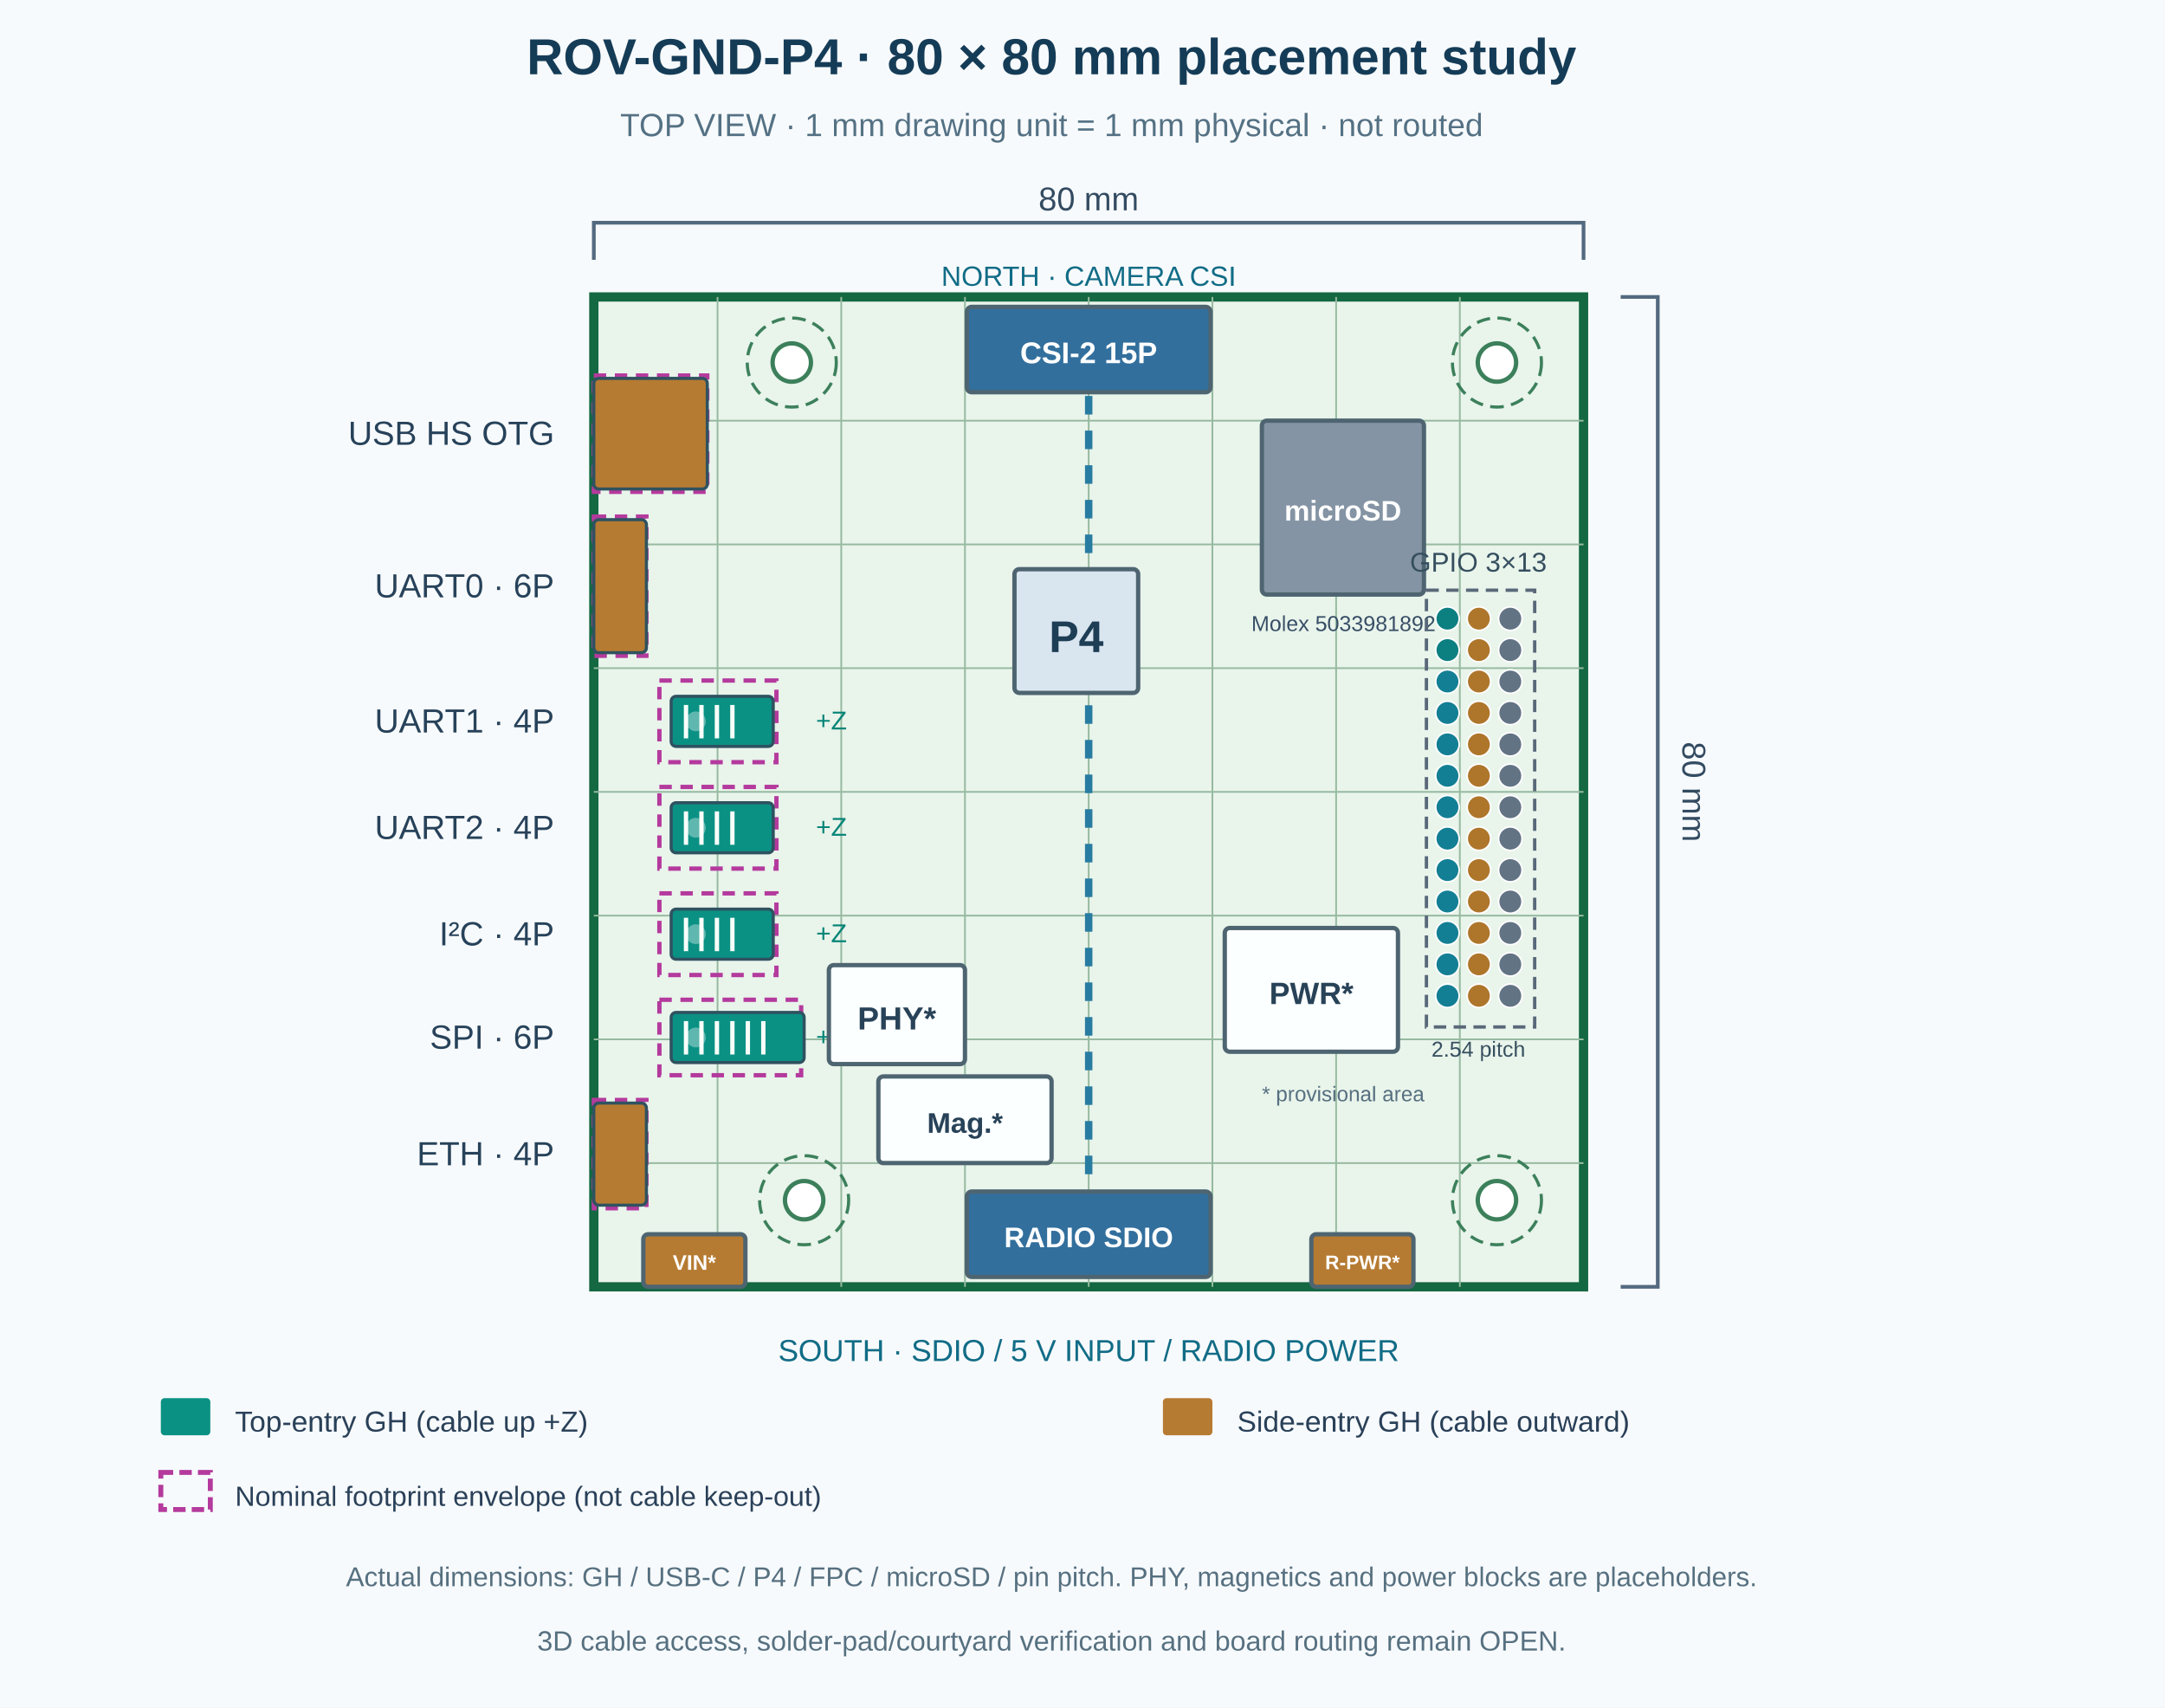
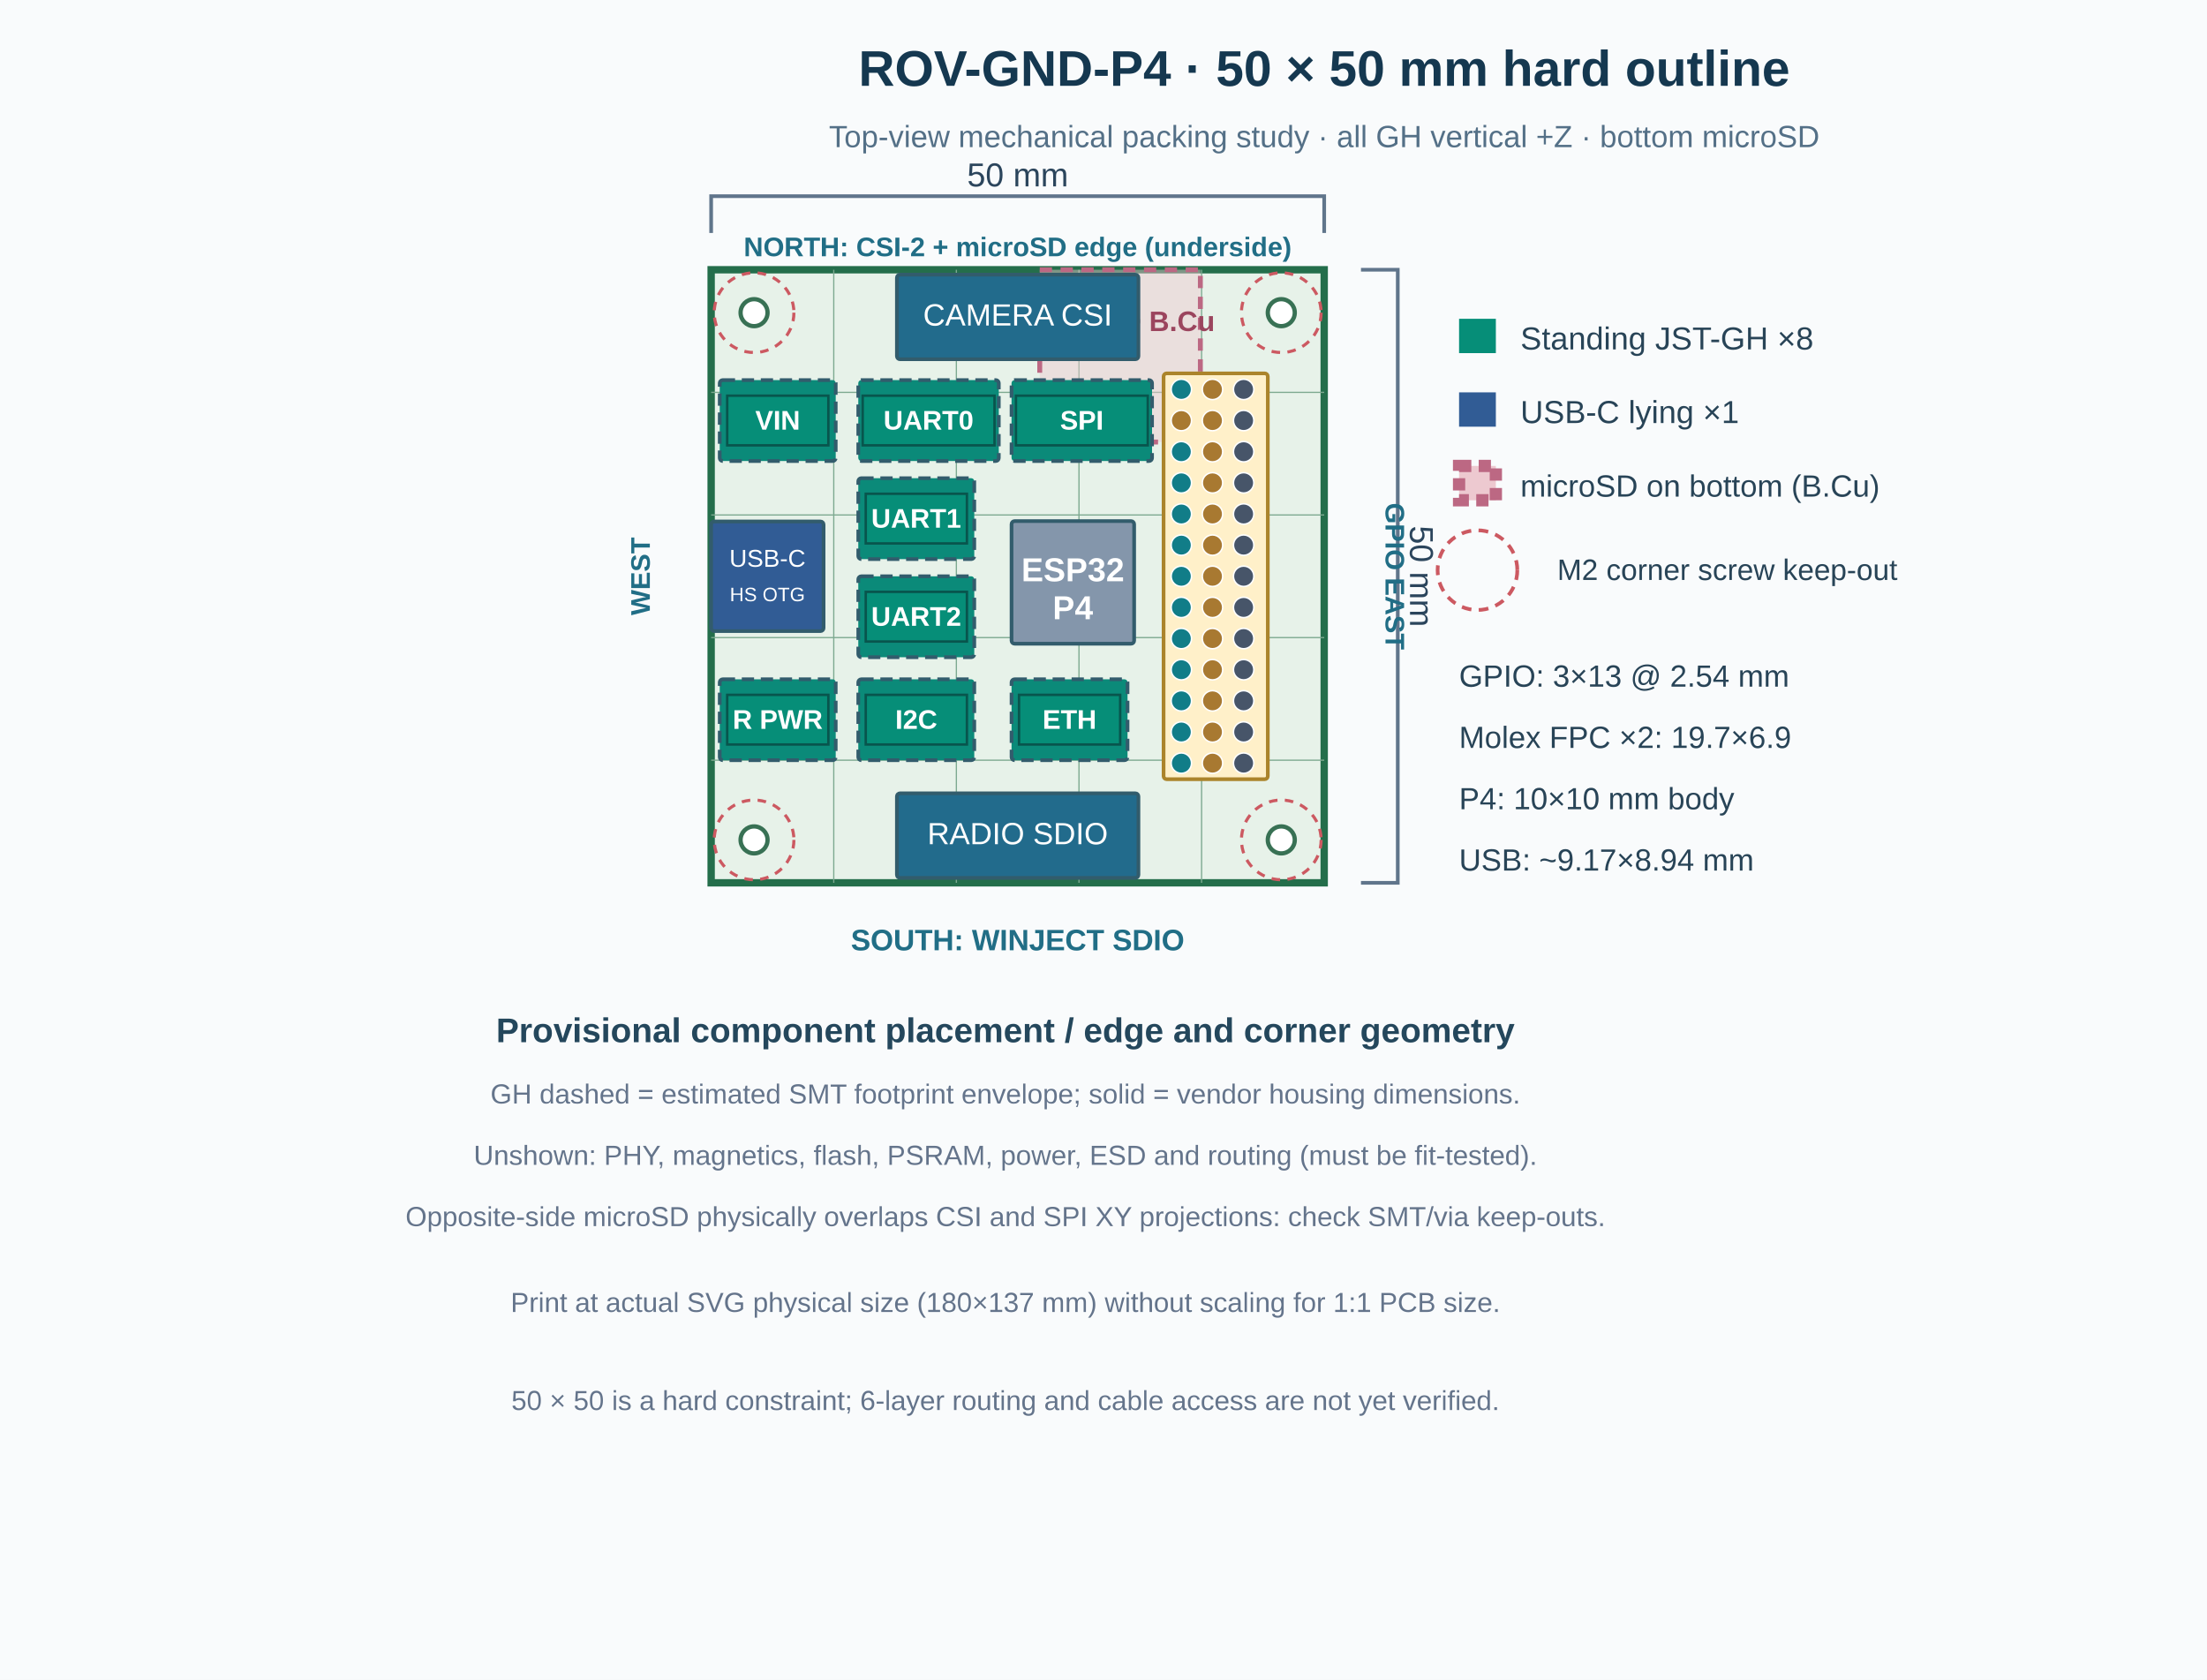
- <svg xmlns="http://www.w3.org/2000/svg" width="175mm" height="138mm" viewBox="0 0 175 138" role="img" aria-labelledby="title desc">
-   <rect width="175" height="138" fill="#f7fafc" />
-   <text x="85" y="6" font-family="Arial,sans-serif" font-size="4.1" text-anchor="middle" fill="#153c57" font-weight="bold">ROV-GND-P4 · 80 × 80 mm placement study</text>
-   <text x="85" y="11" font-family="Arial,sans-serif" font-size="2.6" text-anchor="middle" fill="#547184" font-weight="normal">TOP VIEW · 1 mm drawing unit = 1 mm physical · not routed</text>
-   <rect x="48" y="24" width="80" height="80" fill="#e9f4eb" stroke="#146842" stroke-width="0.75" />
-   <path d="M58 24 V104 M48 34 H128" fill="none" stroke="#96baa0" stroke-width=".14" />
-   <path d="M68 24 V104 M48 44 H128" fill="none" stroke="#96baa0" stroke-width=".14" />
-   <path d="M78 24 V104 M48 54 H128" fill="none" stroke="#96baa0" stroke-width=".14" />
-   <path d="M88 24 V104 M48 64 H128" fill="none" stroke="#96baa0" stroke-width=".14" />
-   <path d="M98 24 V104 M48 74 H128" fill="none" stroke="#96baa0" stroke-width=".14" />
-   <path d="M108 24 V104 M48 84 H128" fill="none" stroke="#96baa0" stroke-width=".14" />
-   <path d="M118 24 V104 M48 94 H128" fill="none" stroke="#96baa0" stroke-width=".14" />
-   <path d="M48 21 V18 H128 V21 M131 24 H134 V104 H131" stroke="#536a7f" stroke-width=".3" fill="none" />
-   <text x="88" y="17" font-family="Arial,sans-serif" font-size="2.65" text-anchor="middle" fill="#334b61" font-weight="normal">80 mm</text>
-   <text x="136" y="64" transform="rotate(90 136 64)" fill="#334b61" font-size="2.65" font-family="Arial,sans-serif" text-anchor="middle">80 mm</text>
-   <text x="88" y="23.1" font-family="Arial,sans-serif" font-size="2.25" text-anchor="middle" fill="#116c86" font-weight="normal">NORTH · CAMERA CSI</text>
-   <rect x="48" y="30.35" width="9.17" height="9.4" fill="none" stroke="#b43a9d" stroke-width=".35" stroke-dasharray="1 .7" />
-   <rect x="48" y="30.58" width="9.17" height="8.94" rx=".4" fill="#b67b32" stroke="#2f5260" stroke-width=".25" />
-   <text x="44.8" y="35.95" font-family="Arial,sans-serif" font-size="2.7" text-anchor="end" fill="#27425a" font-weight="normal">USB HS OTG</text>
-   <rect x="48" y="41.75" width="4.25" height="11.25" fill="none" stroke="#b43a9d" stroke-width=".35" stroke-dasharray="1 .7" />
-   <rect x="48" y="42" width="4.25" height="10.75" rx=".4" fill="#b67b32" stroke="#2f5260" stroke-width=".25" />
-   <text x="44.8" y="48.275" font-family="Arial,sans-serif" font-size="2.7" text-anchor="end" fill="#27425a" font-weight="normal">UART0 · 6P</text>
-   <rect x="53.3" y="55" width="9.46" height="6.6" fill="none" stroke="#b43a9d" stroke-width=".35" stroke-dasharray="1 .7" />
-   <rect x="54.25" y="56.275" width="8.25" height="4.05" rx=".4" fill="#0a9184" stroke="#2f5260" stroke-width=".25" />
-   <path d="M55.45 56.975 v2.7" stroke="#f7fff9" stroke-width=".35" />
-   <path d="M56.7 56.975 v2.7" stroke="#f7fff9" stroke-width=".35" />
-   <path d="M57.95 56.975 v2.7" stroke="#f7fff9" stroke-width=".35" />
-   <path d="M59.2 56.975 v2.7" stroke="#f7fff9" stroke-width=".35" />
-   <circle cx="56.25" cy="58.3" r=".8" fill="#fff" opacity=".35" />
-   <text x="44.8" y="59.2" font-family="Arial,sans-serif" font-size="2.7" text-anchor="end" fill="#27425a" font-weight="normal">UART1 · 4P</text>
-   <text x="67.2" y="58.95" font-family="Arial,sans-serif" font-size="2.1" text-anchor="middle" fill="#068577" font-weight="normal">+Z</text>
-   <rect x="53.3" y="63.6" width="9.46" height="6.6" fill="none" stroke="#b43a9d" stroke-width=".35" stroke-dasharray="1 .7" />
-   <rect x="54.25" y="64.875" width="8.25" height="4.05" rx=".4" fill="#0a9184" stroke="#2f5260" stroke-width=".25" />
-   <path d="M55.45 65.575 v2.7" stroke="#f7fff9" stroke-width=".35" />
-   <path d="M56.7 65.575 v2.7" stroke="#f7fff9" stroke-width=".35" />
-   <path d="M57.95 65.575 v2.7" stroke="#f7fff9" stroke-width=".35" />
-   <path d="M59.2 65.575 v2.7" stroke="#f7fff9" stroke-width=".35" />
-   <circle cx="56.25" cy="66.9" r=".8" fill="#fff" opacity=".35" />
-   <text x="44.8" y="67.8" font-family="Arial,sans-serif" font-size="2.7" text-anchor="end" fill="#27425a" font-weight="normal">UART2 · 4P</text>
-   <text x="67.2" y="67.55" font-family="Arial,sans-serif" font-size="2.1" text-anchor="middle" fill="#068577" font-weight="normal">+Z</text>
-   <rect x="53.3" y="72.2" width="9.46" height="6.6" fill="none" stroke="#b43a9d" stroke-width=".35" stroke-dasharray="1 .7" />
-   <rect x="54.25" y="73.475" width="8.25" height="4.05" rx=".4" fill="#0a9184" stroke="#2f5260" stroke-width=".25" />
-   <path d="M55.45 74.175 v2.7" stroke="#f7fff9" stroke-width=".35" />
-   <path d="M56.7 74.175 v2.7" stroke="#f7fff9" stroke-width=".35" />
-   <path d="M57.95 74.175 v2.7" stroke="#f7fff9" stroke-width=".35" />
-   <path d="M59.2 74.175 v2.7" stroke="#f7fff9" stroke-width=".35" />
-   <circle cx="56.25" cy="75.5" r=".8" fill="#fff" opacity=".35" />
-   <text x="44.8" y="76.4" font-family="Arial,sans-serif" font-size="2.7" text-anchor="end" fill="#27425a" font-weight="normal">I²C · 4P</text>
-   <text x="67.2" y="76.15" font-family="Arial,sans-serif" font-size="2.1" text-anchor="middle" fill="#068577" font-weight="normal">+Z</text>
-   <rect x="53.3" y="80.8" width="11.46" height="6.1" fill="none" stroke="#b43a9d" stroke-width=".35" stroke-dasharray="1 .7" />
-   <rect x="54.25" y="81.825" width="10.75" height="4.05" rx=".4" fill="#0a9184" stroke="#2f5260" stroke-width=".25" />
-   <path d="M55.45 82.525 v2.7" stroke="#f7fff9" stroke-width=".35" />
-   <path d="M56.7 82.525 v2.7" stroke="#f7fff9" stroke-width=".35" />
-   <path d="M57.95 82.525 v2.7" stroke="#f7fff9" stroke-width=".35" />
-   <path d="M59.2 82.525 v2.7" stroke="#f7fff9" stroke-width=".35" />
-   <path d="M60.45 82.525 v2.7" stroke="#f7fff9" stroke-width=".35" />
-   <path d="M61.7 82.525 v2.7" stroke="#f7fff9" stroke-width=".35" />
-   <circle cx="56.25" cy="83.85" r=".8" fill="#fff" opacity=".35" />
-   <text x="44.8" y="84.75" font-family="Arial,sans-serif" font-size="2.7" text-anchor="end" fill="#27425a" font-weight="normal">SPI · 6P</text>
-   <text x="67.2" y="84.5" font-family="Arial,sans-serif" font-size="2.1" text-anchor="middle" fill="#068577" font-weight="normal">+Z</text>
-   <rect x="48" y="88.9" width="4.25" height="8.75" fill="none" stroke="#b43a9d" stroke-width=".35" stroke-dasharray="1 .7" />
-   <rect x="48" y="89.15" width="4.25" height="8.25" rx=".4" fill="#b67b32" stroke="#2f5260" stroke-width=".25" />
-   <text x="44.8" y="94.175" font-family="Arial,sans-serif" font-size="2.7" text-anchor="end" fill="#27425a" font-weight="normal">ETH · 4P</text>
-   <rect x="78.15" y="24.8" width="19.7" height="6.9" fill="#326f9d" stroke="#4e6571" stroke-width=".35" rx=".4" />
-   <text x="88" y="29.35" font-family="Arial,sans-serif" font-size="2.4" text-anchor="middle" fill="#fff" font-weight="bold">CSI-2 15P</text>
-   <rect x="78.15" y="96.3" width="19.7" height="6.9" fill="#326f9d" stroke="#4e6571" stroke-width=".35" rx=".4" />
-   <text x="88" y="100.8" font-family="Arial,sans-serif" font-size="2.3" text-anchor="middle" fill="#fff" font-weight="bold">RADIO SDIO</text>
-   <rect x="82" y="46" width="10" height="10" fill="#d9e5ef" stroke="#4e6571" stroke-width=".35" rx=".4" />
-   <text x="87" y="52.7" font-family="Arial,sans-serif" font-size="3.6" text-anchor="middle" fill="#1d3e55" font-weight="bold">P4</text>
-   <path d="M88 32 V45.4 M88 57 V95.9" stroke="#287ca2" stroke-width=".6" stroke-dasharray="1.5 1.3" fill="none" />
-   <rect x="102" y="34" width="13.1" height="14.05" fill="#8494a4" stroke="#4e6571" stroke-width=".35" rx=".4" />
-   <text x="108.55" y="42.075" font-family="Arial,sans-serif" font-size="2.3" text-anchor="middle" fill="#fff" font-weight="bold">microSD</text>
-   <text x="108.6" y="51" font-family="Arial,sans-serif" font-size="1.75" text-anchor="middle" fill="#374e66" font-weight="normal">Molex 5033981892</text>
-   <rect x="67" y="78" width="11" height="8" fill="#fbffff" stroke="#4e6571" stroke-width=".35" rx=".4" />
-   <text x="72.5" y="83.2" font-family="Arial,sans-serif" font-size="2.6" text-anchor="middle" fill="#284258" font-weight="bold">PHY*</text>
-   <rect x="71" y="87" width="14" height="7" fill="#fbffff" stroke="#4e6571" stroke-width=".35" rx=".4" />
-   <text x="78" y="91.55" font-family="Arial,sans-serif" font-size="2.3" text-anchor="middle" fill="#284258" font-weight="bold">Mag.*</text>
-   <rect x="99" y="75" width="14" height="10" fill="#fbffff" stroke="#4e6571" stroke-width=".35" rx=".4" />
-   <text x="106" y="81.15" font-family="Arial,sans-serif" font-size="2.5" text-anchor="middle" fill="#284258" font-weight="bold">PWR*</text>
-   <text x="102" y="89" font-family="Arial,sans-serif" font-size="1.7" text-anchor="start" fill="#567080" font-weight="normal">* provisional area</text>
-   <circle cx="117" cy="50" r=".95" stroke="#fff" stroke-width=".13" fill="#0c7f81" />
-   <circle cx="119.54" cy="50" r=".95" stroke="#fff" stroke-width=".13" fill="#ae762b" />
-   <circle cx="122.08" cy="50" r=".95" stroke="#fff" stroke-width=".13" fill="#627384" />
-   <circle cx="117" cy="52.54" r=".95" stroke="#fff" stroke-width=".13" fill="#0c7f81" />
-   <circle cx="119.54" cy="52.54" r=".95" stroke="#fff" stroke-width=".13" fill="#ae762b" />
-   <circle cx="122.08" cy="52.54" r=".95" stroke="#fff" stroke-width=".13" fill="#627384" />
-   <circle cx="117" cy="55.08" r=".95" stroke="#fff" stroke-width=".13" fill="#137f94" />
-   <circle cx="119.54" cy="55.08" r=".95" stroke="#fff" stroke-width=".13" fill="#ae762b" />
-   <circle cx="122.08" cy="55.08" r=".95" stroke="#fff" stroke-width=".13" fill="#627384" />
-   <circle cx="117" cy="57.62" r=".95" stroke="#fff" stroke-width=".13" fill="#137f94" />
-   <circle cx="119.54" cy="57.62" r=".95" stroke="#fff" stroke-width=".13" fill="#ae762b" />
-   <circle cx="122.08" cy="57.62" r=".95" stroke="#fff" stroke-width=".13" fill="#627384" />
-   <circle cx="117" cy="60.16" r=".95" stroke="#fff" stroke-width=".13" fill="#137f94" />
-   <circle cx="119.54" cy="60.16" r=".95" stroke="#fff" stroke-width=".13" fill="#ae762b" />
-   <circle cx="122.08" cy="60.16" r=".95" stroke="#fff" stroke-width=".13" fill="#627384" />
-   <circle cx="117" cy="62.7" r=".95" stroke="#fff" stroke-width=".13" fill="#137f94" />
-   <circle cx="119.54" cy="62.7" r=".95" stroke="#fff" stroke-width=".13" fill="#ae762b" />
-   <circle cx="122.08" cy="62.7" r=".95" stroke="#fff" stroke-width=".13" fill="#627384" />
-   <circle cx="117" cy="65.24" r=".95" stroke="#fff" stroke-width=".13" fill="#137f94" />
-   <circle cx="119.54" cy="65.24" r=".95" stroke="#fff" stroke-width=".13" fill="#ae762b" />
-   <circle cx="122.08" cy="65.24" r=".95" stroke="#fff" stroke-width=".13" fill="#627384" />
-   <circle cx="117" cy="67.78" r=".95" stroke="#fff" stroke-width=".13" fill="#137f94" />
-   <circle cx="119.54" cy="67.78" r=".95" stroke="#fff" stroke-width=".13" fill="#ae762b" />
-   <circle cx="122.08" cy="67.78" r=".95" stroke="#fff" stroke-width=".13" fill="#627384" />
-   <circle cx="117" cy="70.32" r=".95" stroke="#fff" stroke-width=".13" fill="#137f94" />
-   <circle cx="119.54" cy="70.32" r=".95" stroke="#fff" stroke-width=".13" fill="#ae762b" />
-   <circle cx="122.08" cy="70.32" r=".95" stroke="#fff" stroke-width=".13" fill="#627384" />
-   <circle cx="117" cy="72.86" r=".95" stroke="#fff" stroke-width=".13" fill="#137f94" />
-   <circle cx="119.54" cy="72.86" r=".95" stroke="#fff" stroke-width=".13" fill="#ae762b" />
-   <circle cx="122.08" cy="72.86" r=".95" stroke="#fff" stroke-width=".13" fill="#627384" />
-   <circle cx="117" cy="75.4" r=".95" stroke="#fff" stroke-width=".13" fill="#137f94" />
-   <circle cx="119.54" cy="75.4" r=".95" stroke="#fff" stroke-width=".13" fill="#ae762b" />
-   <circle cx="122.08" cy="75.4" r=".95" stroke="#fff" stroke-width=".13" fill="#627384" />
-   <circle cx="117" cy="77.94" r=".95" stroke="#fff" stroke-width=".13" fill="#137f94" />
-   <circle cx="119.54" cy="77.94" r=".95" stroke="#fff" stroke-width=".13" fill="#ae762b" />
-   <circle cx="122.08" cy="77.94" r=".95" stroke="#fff" stroke-width=".13" fill="#627384" />
-   <circle cx="117" cy="80.48" r=".95" stroke="#fff" stroke-width=".13" fill="#137f94" />
-   <circle cx="119.54" cy="80.48" r=".95" stroke="#fff" stroke-width=".13" fill="#ae762b" />
-   <circle cx="122.08" cy="80.48" r=".95" stroke="#fff" stroke-width=".13" fill="#627384" />
-   <rect x="115.3" y="47.7" width="8.75" height="35.3" fill="none" stroke="#596879" stroke-width=".27" stroke-dasharray="1 .6" />
-   <text x="119.5" y="46.2" font-family="Arial,sans-serif" font-size="2.2" text-anchor="middle" fill="#364f5f" font-weight="normal">GPIO 3×13</text>
-   <text x="119.5" y="85.4" font-family="Arial,sans-serif" font-size="1.75" text-anchor="middle" fill="#364f5f" font-weight="normal">2.54 pitch</text>
-   <rect x="52" y="99.75" width="8.25" height="4.25" fill="#b67b32" stroke="#4e6571" stroke-width=".35" rx=".4" />
-   <text x="56.125" y="102.625" font-family="Arial,sans-serif" font-size="1.7" text-anchor="middle" fill="#fff" font-weight="bold">VIN*</text>
-   <rect x="106" y="99.75" width="8.25" height="4.25" fill="#b67b32" stroke="#4e6571" stroke-width=".35" rx=".4" />
-   <text x="110.125" y="102.575" font-family="Arial,sans-serif" font-size="1.6" text-anchor="middle" fill="#fff" font-weight="bold">R-PWR*</text>
-   <circle cx="64" cy="29.3" r="1.55" fill="#fff" stroke="#3c805b" stroke-width=".35" />
-   <circle cx="64" cy="29.3" r="3.6" fill="none" stroke="#3c805b" stroke-width=".25" stroke-dasharray="1.1 .6" />
-   <circle cx="121" cy="29.3" r="1.55" fill="#fff" stroke="#3c805b" stroke-width=".35" />
-   <circle cx="121" cy="29.3" r="3.6" fill="none" stroke="#3c805b" stroke-width=".25" stroke-dasharray="1.1 .6" />
-   <circle cx="65" cy="97" r="1.55" fill="#fff" stroke="#3c805b" stroke-width=".35" />
-   <circle cx="65" cy="97" r="3.6" fill="none" stroke="#3c805b" stroke-width=".25" stroke-dasharray="1.1 .6" />
-   <circle cx="121" cy="97" r="1.55" fill="#fff" stroke="#3c805b" stroke-width=".35" />
-   <circle cx="121" cy="97" r="3.6" fill="none" stroke="#3c805b" stroke-width=".25" stroke-dasharray="1.1 .6" />
-   <text x="88" y="110" font-family="Arial,sans-serif" font-size="2.45" text-anchor="middle" fill="#116c86" font-weight="normal">SOUTH · SDIO / 5 V INPUT / RADIO POWER</text>
-   <rect x="13" y="113" width="4" height="3" fill="#0a9184" rx=".3" />
-   <text x="19" y="115.7" font-family="Arial,sans-serif" font-size="2.35" text-anchor="start" fill="#294058" font-weight="normal">Top-entry GH (cable up +Z)</text>
-   <rect x="94" y="113" width="4" height="3" fill="#b67b32" rx=".3" />
-   <text x="100" y="115.7" font-family="Arial,sans-serif" font-size="2.35" text-anchor="start" fill="#294058" font-weight="normal">Side-entry GH (cable outward)</text>
-   <rect x="13" y="119" width="4" height="3" fill="none" stroke="#b43a9d" stroke-width=".4" stroke-dasharray="1 .5" />
-   <text x="19" y="121.7" font-family="Arial,sans-serif" font-size="2.25" text-anchor="start" fill="#294058" font-weight="normal">Nominal footprint envelope (not cable keep-out)</text>
-   <text x="85" y="128.2" font-family="Arial,sans-serif" font-size="2.2" text-anchor="middle" fill="#567080" font-weight="normal">Actual dimensions: GH / USB-C / P4 / FPC / microSD / pin pitch. PHY, magnetics and power blocks are placeholders.</text>
-   <text x="85" y="133.4" font-family="Arial,sans-serif" font-size="2.25" text-anchor="middle" fill="#567080" font-weight="normal">3D cable access, solder-pad/courtyard verification and board routing remain OPEN.</text>
+ <svg xmlns="http://www.w3.org/2000/svg" width="180mm" height="137mm" viewBox="0 0 180 137" role="img" aria-labelledby="tt dd">
+   <rect width="180" height="137" fill="#f9fbfc" />
+   <text x="108" y="7" font-family="Arial,sans-serif" font-size="4.1" font-weight="bold" text-anchor="middle" fill="#153850">ROV-GND-P4 · 50 × 50 mm hard outline</text>
+   <text x="108" y="12" font-family="Arial,sans-serif" font-size="2.5" text-anchor="middle" fill="#547087">Top-view mechanical packing study · all GH vertical +Z · bottom microSD</text>
+   <rect x="58" y="22" width="50" height="50" fill="#e7f2e9" stroke="#246e4b" stroke-width=".6" />
+   <path d="M68 22 V72 M58 32 H108" fill="none" stroke="#7da990" stroke-width=".1" />
+   <path d="M78 22 V72 M58 42 H108" fill="none" stroke="#7da990" stroke-width=".1" />
+   <path d="M88 22 V72 M58 52 H108" fill="none" stroke="#7da990" stroke-width=".1" />
+   <path d="M98 22 V72 M58 62 H108" fill="none" stroke="#7da990" stroke-width=".1" />
+   <path d="M58 19 V16 H108 V19 M111 22 H114 V72 H111" fill="none" stroke="#60758b" stroke-width=".3" />
+   <text x="83" y="15.2" font-family="Arial" font-size="2.7" text-anchor="middle" fill="#2b455c">50 mm</text>
+   <text x="115" y="47" transform="rotate(90 115 47)" font-family="Arial" font-size="2.7" text-anchor="middle" fill="#2b455c">50 mm</text>
+   <rect x="84.8" y="22" width="13.1" height="14.05" fill="#edc9d0" fill-opacity=".45" stroke="#bc6883" stroke-width=".4" stroke-dasharray="1 .7" />
+   <text x="91.35" y="27" text-anchor="middle" font-family="Arial" font-size="2.3" font-weight="bold" fill="#9b455e">microSD B.Cu</text>
+   <rect x="73.15" y="22.4" width="19.7" height="6.9" rx=".25" fill="#226b8c" stroke="#325c6c" stroke-width=".3" />
+   <text x="83" y="26.55" font-family="Arial" font-size="2.5" fill="white" text-anchor="middle">CAMERA CSI</text>
+   <rect x="58" y="42.53" width="9.17" height="8.94" rx=".25" fill="#315c95" stroke="#325c6c" stroke-width=".3" />
+   <text x="62.59" y="46.23" font-family="Arial" font-size="2" fill="white" text-anchor="middle">USB-C</text>
+   <text x="62.59" y="49.03" font-family="Arial" font-size="1.6" fill="white" text-anchor="middle">HS OTG</text>
+   <rect x="58.7" y="31" width="9.46" height="6.6" rx=".25" fill="#0b8a79" stroke="#325c6c" stroke-width=".3" stroke-dasharray="1.0 .55" />
+   <rect x="59.31" y="32.27" width="8.25" height="4.05" fill="#068e78" stroke="#08554d" stroke-width=".2" />
+   <text x="63.43" y="35.04" text-anchor="middle" font-family="Arial" font-size="2.2" fill="white" font-weight="bold">VIN</text>
+   <rect x="58.7" y="55.4" width="9.46" height="6.6" rx=".25" fill="#0b8a79" stroke="#325c6c" stroke-width=".3" stroke-dasharray="1.0 .55" />
+   <rect x="59.31" y="56.67" width="8.25" height="4.05" fill="#068e78" stroke="#08554d" stroke-width=".2" />
+   <text x="63.43" y="59.44" text-anchor="middle" font-family="Arial" font-size="2.2" fill="white" font-weight="bold">R PWR</text>
+   <rect x="70" y="31" width="11.46" height="6.6" rx=".25" fill="#0b8a79" stroke="#325c6c" stroke-width=".3" stroke-dasharray="1.0 .55" />
+   <rect x="70.36" y="32.27" width="10.75" height="4.05" fill="#068e78" stroke="#08554d" stroke-width=".2" />
+   <text x="75.73" y="35.04" text-anchor="middle" font-family="Arial" font-size="2.2" fill="white" font-weight="bold">UART0</text>
+   <rect x="70" y="39" width="9.46" height="6.6" rx=".25" fill="#0b8a79" stroke="#325c6c" stroke-width=".3" stroke-dasharray="1.0 .55" />
+   <rect x="70.61" y="40.27" width="8.25" height="4.05" fill="#068e78" stroke="#08554d" stroke-width=".2" />
+   <text x="74.73" y="43.04" text-anchor="middle" font-family="Arial" font-size="2.2" fill="white" font-weight="bold">UART1</text>
+   <rect x="70" y="47" width="9.46" height="6.6" rx=".25" fill="#0b8a79" stroke="#325c6c" stroke-width=".3" stroke-dasharray="1.0 .55" />
+   <rect x="70.61" y="48.27" width="8.25" height="4.05" fill="#068e78" stroke="#08554d" stroke-width=".2" />
+   <text x="74.73" y="51.04" text-anchor="middle" font-family="Arial" font-size="2.2" fill="white" font-weight="bold">UART2</text>
+   <rect x="70" y="55.4" width="9.46" height="6.6" rx=".25" fill="#0b8a79" stroke="#325c6c" stroke-width=".3" stroke-dasharray="1.0 .55" />
+   <rect x="70.61" y="56.67" width="8.25" height="4.05" fill="#068e78" stroke="#08554d" stroke-width=".2" />
+   <text x="74.73" y="59.44" text-anchor="middle" font-family="Arial" font-size="2.2" fill="white" font-weight="bold">I2C</text>
+   <rect x="82.5" y="31" width="11.46" height="6.6" rx=".25" fill="#0b8a79" stroke="#325c6c" stroke-width=".3" stroke-dasharray="1.0 .55" />
+   <rect x="82.86" y="32.27" width="10.75" height="4.05" fill="#068e78" stroke="#08554d" stroke-width=".2" />
+   <text x="88.23" y="35.04" text-anchor="middle" font-family="Arial" font-size="2.2" fill="white" font-weight="bold">SPI</text>
+   <rect x="82.5" y="55.4" width="9.46" height="6.6" rx=".25" fill="#0b8a79" stroke="#325c6c" stroke-width=".3" stroke-dasharray="1.0 .55" />
+   <rect x="83.11" y="56.67" width="8.25" height="4.05" fill="#068e78" stroke="#08554d" stroke-width=".2" />
+   <text x="87.23" y="59.44" text-anchor="middle" font-family="Arial" font-size="2.2" fill="white" font-weight="bold">ETH</text>
+   <rect x="82.5" y="42.5" width="10" height="10" rx=".25" fill="#8496ab" stroke="#325c6c" stroke-width=".3" />
+   <text x="87.5" y="47.4" font-family="Arial" font-size="2.7" fill="white" text-anchor="middle" font-weight="bold">ESP32</text>
+   <text x="87.5" y="50.5" font-family="Arial" font-size="2.7" fill="white" text-anchor="middle" font-weight="bold">P4</text>
+   <rect x="94.9" y="30.45" width="8.5" height="33.1" rx=".25" fill="#fff0c9" stroke="#ab842b" stroke-width=".3" />
+   <circle cx="96.35" cy="31.76" r=".83" fill="#117d88" stroke="#fff" stroke-width=".12" />
+   <circle cx="98.89" cy="31.76" r=".83" fill="#a87931" stroke="#fff" stroke-width=".12" />
+   <circle cx="101.43" cy="31.76" r=".83" fill="#475569" stroke="#fff" stroke-width=".12" />
+   <circle cx="96.35" cy="34.3" r=".83" fill="#a87931" stroke="#fff" stroke-width=".12" />
+   <circle cx="98.89" cy="34.3" r=".83" fill="#a87931" stroke="#fff" stroke-width=".12" />
+   <circle cx="101.43" cy="34.3" r=".83" fill="#475569" stroke="#fff" stroke-width=".12" />
+   <circle cx="96.35" cy="36.84" r=".83" fill="#117d88" stroke="#fff" stroke-width=".12" />
+   <circle cx="98.89" cy="36.84" r=".83" fill="#a87931" stroke="#fff" stroke-width=".12" />
+   <circle cx="101.43" cy="36.84" r=".83" fill="#475569" stroke="#fff" stroke-width=".12" />
+   <circle cx="96.35" cy="39.38" r=".83" fill="#117d88" stroke="#fff" stroke-width=".12" />
+   <circle cx="98.89" cy="39.38" r=".83" fill="#a87931" stroke="#fff" stroke-width=".12" />
+   <circle cx="101.43" cy="39.38" r=".83" fill="#475569" stroke="#fff" stroke-width=".12" />
+   <circle cx="96.35" cy="41.92" r=".83" fill="#117d88" stroke="#fff" stroke-width=".12" />
+   <circle cx="98.89" cy="41.92" r=".83" fill="#a87931" stroke="#fff" stroke-width=".12" />
+   <circle cx="101.43" cy="41.92" r=".83" fill="#475569" stroke="#fff" stroke-width=".12" />
+   <circle cx="96.35" cy="44.46" r=".83" fill="#117d88" stroke="#fff" stroke-width=".12" />
+   <circle cx="98.89" cy="44.46" r=".83" fill="#a87931" stroke="#fff" stroke-width=".12" />
+   <circle cx="101.43" cy="44.46" r=".83" fill="#475569" stroke="#fff" stroke-width=".12" />
+   <circle cx="96.35" cy="47" r=".83" fill="#117d88" stroke="#fff" stroke-width=".12" />
+   <circle cx="98.89" cy="47" r=".83" fill="#a87931" stroke="#fff" stroke-width=".12" />
+   <circle cx="101.43" cy="47" r=".83" fill="#475569" stroke="#fff" stroke-width=".12" />
+   <circle cx="96.35" cy="49.54" r=".83" fill="#117d88" stroke="#fff" stroke-width=".12" />
+   <circle cx="98.89" cy="49.54" r=".83" fill="#a87931" stroke="#fff" stroke-width=".12" />
+   <circle cx="101.43" cy="49.54" r=".83" fill="#475569" stroke="#fff" stroke-width=".12" />
+   <circle cx="96.35" cy="52.08" r=".83" fill="#117d88" stroke="#fff" stroke-width=".12" />
+   <circle cx="98.89" cy="52.08" r=".83" fill="#a87931" stroke="#fff" stroke-width=".12" />
+   <circle cx="101.43" cy="52.08" r=".83" fill="#475569" stroke="#fff" stroke-width=".12" />
+   <circle cx="96.35" cy="54.62" r=".83" fill="#117d88" stroke="#fff" stroke-width=".12" />
+   <circle cx="98.89" cy="54.62" r=".83" fill="#a87931" stroke="#fff" stroke-width=".12" />
+   <circle cx="101.43" cy="54.62" r=".83" fill="#475569" stroke="#fff" stroke-width=".12" />
+   <circle cx="96.35" cy="57.16" r=".83" fill="#117d88" stroke="#fff" stroke-width=".12" />
+   <circle cx="98.89" cy="57.16" r=".83" fill="#a87931" stroke="#fff" stroke-width=".12" />
+   <circle cx="101.43" cy="57.16" r=".83" fill="#475569" stroke="#fff" stroke-width=".12" />
+   <circle cx="96.35" cy="59.7" r=".83" fill="#117d88" stroke="#fff" stroke-width=".12" />
+   <circle cx="98.89" cy="59.7" r=".83" fill="#a87931" stroke="#fff" stroke-width=".12" />
+   <circle cx="101.43" cy="59.7" r=".83" fill="#475569" stroke="#fff" stroke-width=".12" />
+   <circle cx="96.35" cy="62.24" r=".83" fill="#117d88" stroke="#fff" stroke-width=".12" />
+   <circle cx="98.89" cy="62.24" r=".83" fill="#a87931" stroke="#fff" stroke-width=".12" />
+   <circle cx="101.43" cy="62.24" r=".83" fill="#475569" stroke="#fff" stroke-width=".12" />
+   <rect x="73.15" y="64.7" width="19.7" height="6.9" rx=".25" fill="#226b8c" stroke="#325c6c" stroke-width=".3" />
+   <text x="83" y="68.85" font-family="Arial" font-size="2.5" fill="white" text-anchor="middle">RADIO SDIO</text>
+   <circle cx="61.5" cy="25.5" r="3.25" fill="none" stroke="#cc5961" stroke-dasharray=".7 .6" stroke-width=".25" />
+   <circle cx="61.5" cy="25.5" r="1.1" fill="white" stroke="#387154" stroke-width=".35" />
+   <circle cx="104.5" cy="25.5" r="3.25" fill="none" stroke="#cc5961" stroke-dasharray=".7 .6" stroke-width=".25" />
+   <circle cx="104.5" cy="25.5" r="1.1" fill="white" stroke="#387154" stroke-width=".35" />
+   <circle cx="61.5" cy="68.5" r="3.25" fill="none" stroke="#cc5961" stroke-dasharray=".7 .6" stroke-width=".25" />
+   <circle cx="61.5" cy="68.5" r="1.1" fill="white" stroke="#387154" stroke-width=".35" />
+   <circle cx="104.5" cy="68.5" r="3.25" fill="none" stroke="#cc5961" stroke-dasharray=".7 .6" stroke-width=".25" />
+   <circle cx="104.5" cy="68.5" r="1.1" fill="white" stroke="#387154" stroke-width=".35" />
+   <text x="83" y="20.9" font-family="Arial" font-size="2.2" font-weight="bold" fill="#216e86" text-anchor="middle">NORTH: CSI-2 + microSD edge (underside)</text>
+   <text x="83" y="77.5" font-family="Arial" font-size="2.4" font-weight="bold" fill="#216e86" text-anchor="middle">SOUTH: WINJECT SDIO</text>
+   <text x="53" y="47" transform="rotate(-90 53 47)" font-family="Arial" font-size="2.2" font-weight="bold" fill="#216e86" text-anchor="middle">WEST</text>
+   <text x="113" y="47" transform="rotate(90 113 47)" font-family="Arial" font-size="2.2" font-weight="bold" fill="#216e86" text-anchor="middle">GPIO EAST</text>
+   <rect x="119" y="26" width="3" height="2.8" fill="#068e78" />
+   <text x="124" y="28.5" font-size="2.6" font-family="Arial" fill="#284457">Standing JST-GH ×8</text>
+   <rect x="119" y="32" width="3" height="2.8" fill="#315c95" />
+   <text x="124" y="34.5" font-size="2.6" font-family="Arial" fill="#284457">USB-C lying ×1</text>
+   <rect x="119" y="38" width="3" height="2.8" fill="#edc9d0" stroke="#bc6883" stroke-dasharray="1 .6" />
+   <text x="124" y="40.5" font-size="2.5" font-family="Arial" fill="#284457">microSD on bottom (B.Cu)</text>
+   <circle cx="120.5" cy="46.5" r="3.25" fill="none" stroke="#cc5961" stroke-width=".3" stroke-dasharray=".8 .6" />
+   <text x="127" y="47.3" font-size="2.4" font-family="Arial" fill="#284457">M2 corner screw keep-out</text>
+   <text x="119" y="56" font-size="2.5" font-family="Arial" fill="#284457">GPIO: 3×13 @ 2.54 mm</text>
+   <text x="119" y="61" font-size="2.5" font-family="Arial" fill="#284457">Molex FPC ×2: 19.7×6.9</text>
+   <text x="119" y="66" font-size="2.5" font-family="Arial" fill="#284457">P4: 10×10 mm body</text>
+   <text x="119" y="71" font-size="2.5" font-family="Arial" fill="#284457">USB: ~9.17×8.94 mm</text>
+   <text x="82" y="85" font-size="2.8" font-family="Arial" text-anchor="middle" fill="#24475c" font-weight="bold">Provisional component placement / edge and corner geometry</text>
+   <text x="82" y="90" font-size="2.25" font-family="Arial" text-anchor="middle" fill="#64748b">GH dashed = estimated SMT footprint envelope; solid = vendor housing dimensions.</text>
+   <text x="82" y="95" font-size="2.25" font-family="Arial" text-anchor="middle" fill="#64748b">Unshown: PHY, magnetics, flash, PSRAM, power, ESD and routing (must be fit-tested).</text>
+   <text x="82" y="100" font-size="2.25" font-family="Arial" text-anchor="middle" fill="#64748b">Opposite-side microSD physically overlaps CSI and SPI XY projections: check SMT/via keep-outs.</text>
+   <text x="82" y="107" font-size="2.25" font-family="Arial" text-anchor="middle" fill="#64748b">Print at actual SVG physical size (180×137 mm) without scaling for 1:1 PCB size.</text>
+   <text x="82" y="115" font-size="2.25" font-family="Arial" text-anchor="middle" fill="#64748b">50 × 50 is a hard constraint; 6-layer routing and cable access are not yet verified.</text>
</svg>
